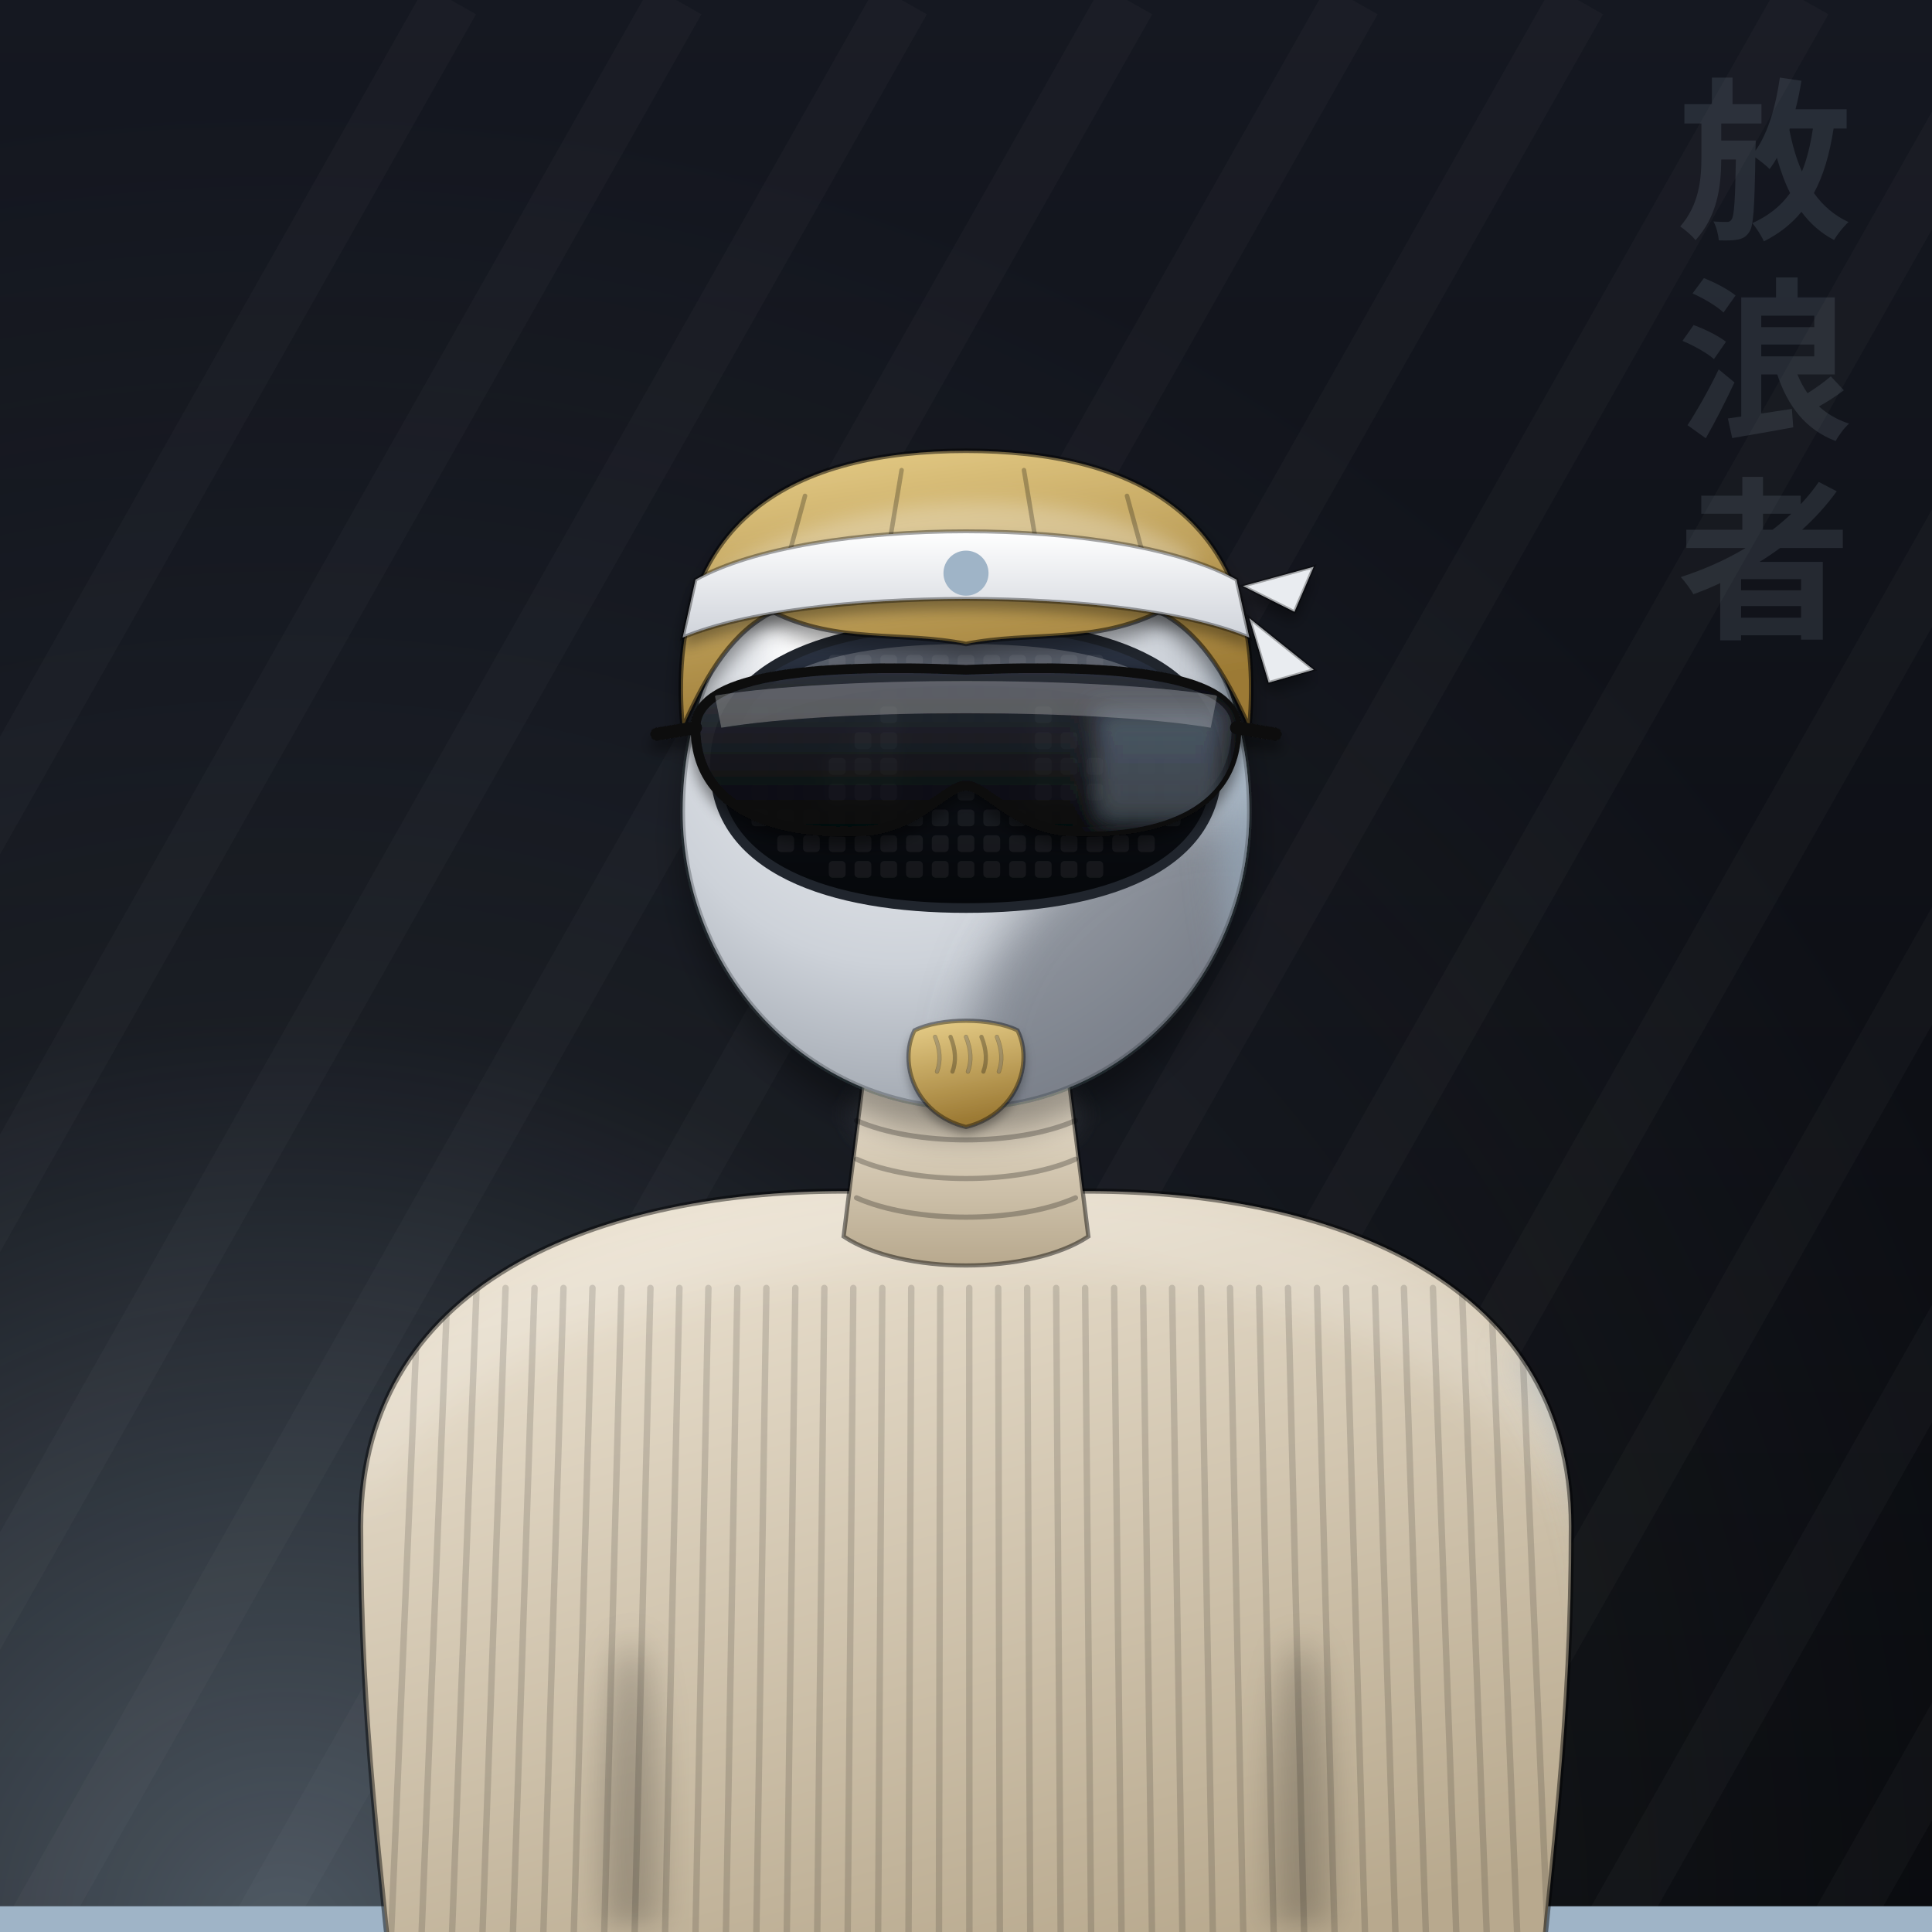
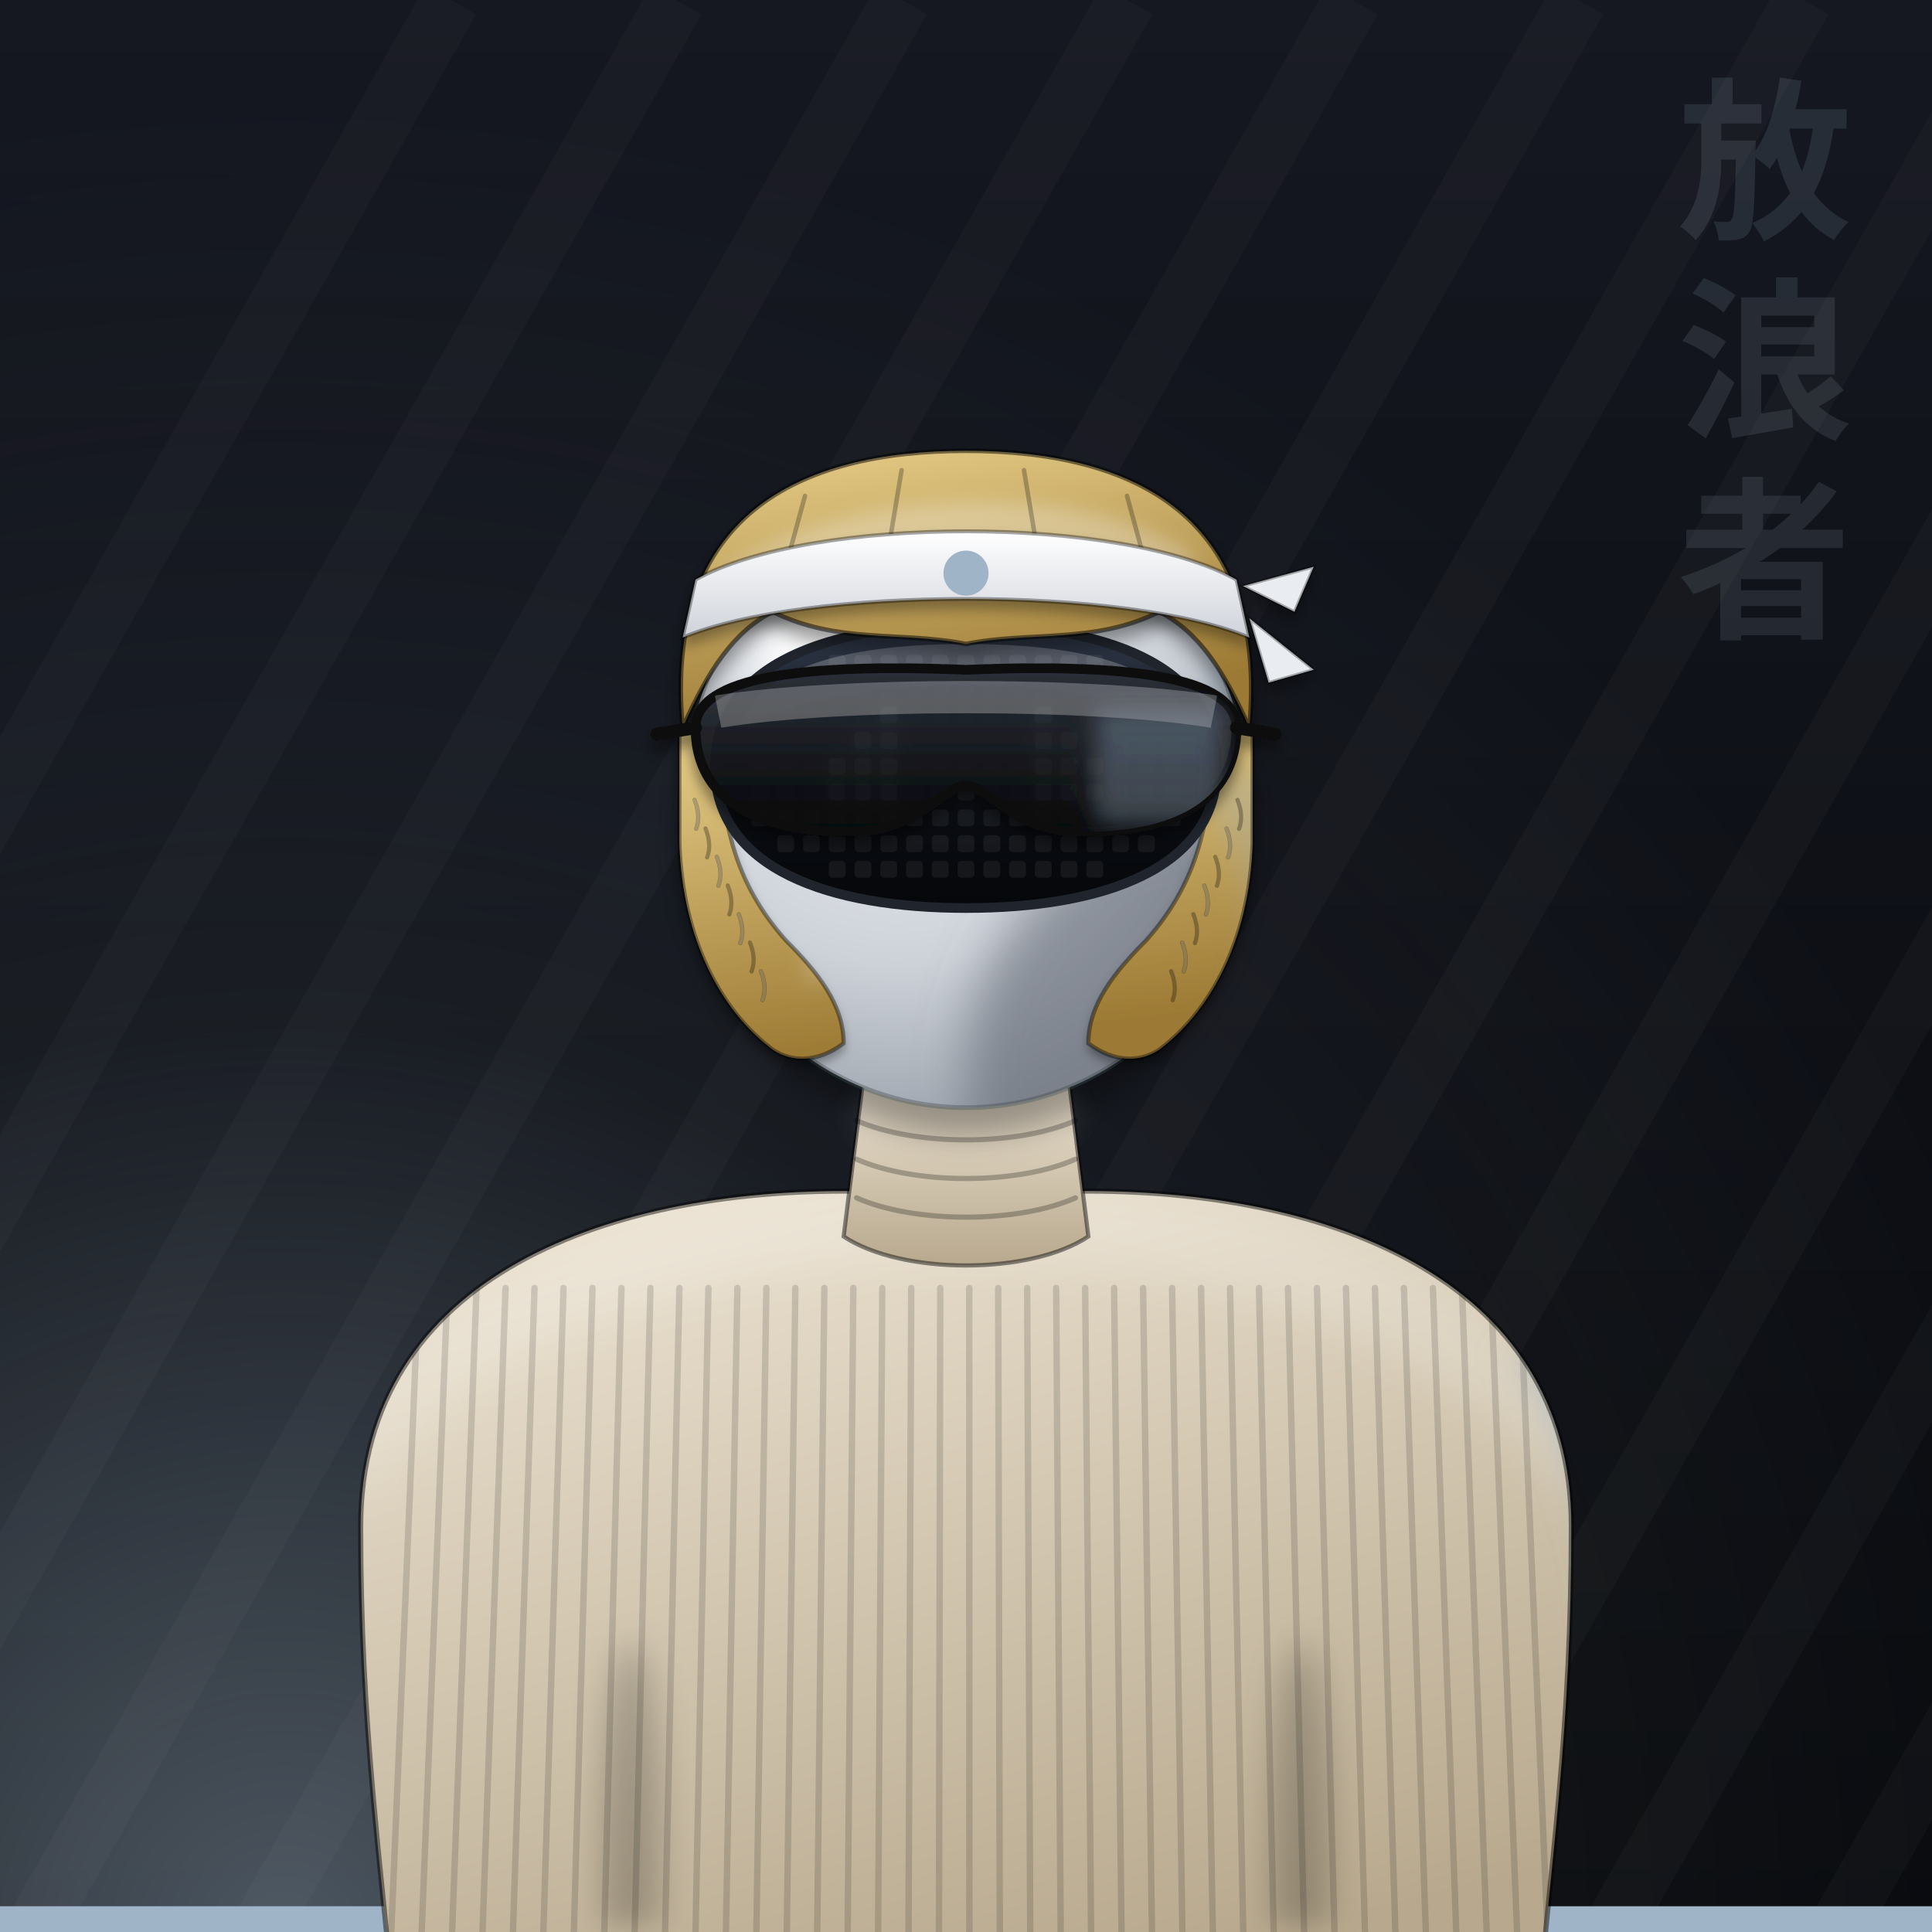
<svg xmlns="http://www.w3.org/2000/svg" viewBox="0 0 600 600" width="600" height="600">
  <defs>
    <linearGradient id="lg00001" x1="0" y1="0" x2="0" y2="1">
      <stop offset="0" stop-color="#151821" stop-opacity="1" />
      <stop offset="1" stop-color="#07080b" stop-opacity="1" />
    </linearGradient>
    <radialGradient id="rg00002" cx="0.15" cy="1" r="0.95">
      <stop offset="0" stop-color="#9fb4c7" stop-opacity="0.45" />
      <stop offset="0.5" stop-color="#9fb4c7" stop-opacity="0.08" />
      <stop offset="1" stop-color="#9fb4c7" stop-opacity="0" />
    </radialGradient>
    <linearGradient id="lg00003" x1="0" y1="0" x2="0.3" y2="1">
      <stop offset="0" stop-color="#e8cf8a" stop-opacity="1" />
      <stop offset="1" stop-color="#9c7a34" stop-opacity="1" />
    </linearGradient>
    <filter id="b5" x="-50%" y="-50%" width="200%" height="200%">
      <feGaussianBlur stdDeviation="3.0" />
    </filter>
    <filter id="b8" x="-50%" y="-50%" width="200%" height="200%">
      <feGaussianBlur stdDeviation="4.8" />
    </filter>
    <clipPath id="cp00006">
      <path d="M212,196 C206,130 248,110 300,110 C352,110 394,130 388,196 C380,178 372,166 360,160 C340,170 320,166 300,170 C280,166 260,170 240,160 C228,166 220,178 212,196 Z" />
    </clipPath>
    <filter id="ds00008" x="-30%" y="-30%" width="160%" height="160%">
      <feDropShadow dx="0" dy="4" stdDeviation="3.0" flood-opacity="0.4" />
    </filter>
    <clipPath id="cp00009">
      <path d="M278,296 L322,296 L326,384 L274,384 Z" />
    </clipPath>
    <radialGradient id="rg00010" cx="0.38" cy="0.3" r="0.85">
      <stop offset="0" stop-color="#f6f7f9" stop-opacity="1" />
      <stop offset="0.55" stop-color="#cdd2d9" stop-opacity="1" />
      <stop offset="1" stop-color="#8a919b" stop-opacity="1" />
    </radialGradient>
    <filter id="b6" x="-50%" y="-50%" width="200%" height="200%">
      <feGaussianBlur stdDeviation="3.6" />
    </filter>
    <filter id="b4" x="-50%" y="-50%" width="200%" height="200%">
      <feGaussianBlur stdDeviation="2.4" />
    </filter>
    <filter id="b2" x="-50%" y="-50%" width="200%" height="200%">
      <feGaussianBlur stdDeviation="1.2" />
    </filter>
    <clipPath id="cp00016">
      <path d="M118,480 C118,402 205,372 300,372 C395,372 482,402 482,480 C482,542 476,582 470,640 L130,640 C124,582 118,542 118,480 Z" />
    </clipPath>
    <radialGradient id="rg00017" cx="0.38" cy="0.3" r="0.85">
      <stop offset="0" stop-color="#f6f7f9" stop-opacity="1" />
      <stop offset="0.55" stop-color="#cdd2d9" stop-opacity="1" />
      <stop offset="1" stop-color="#8a919b" stop-opacity="1" />
    </radialGradient>
    <filter id="b26.0" x="-50%" y="-50%" width="200%" height="200%">
      <feGaussianBlur stdDeviation="15.6" />
    </filter>
    <filter id="b20.22222222222222" x="-50%" y="-50%" width="200%" height="200%">
      <feGaussianBlur stdDeviation="12.133" />
    </filter>
    <filter id="b18.2" x="-50%" y="-50%" width="200%" height="200%">
      <feGaussianBlur stdDeviation="10.92" />
    </filter>
    <clipPath id="cp00022">
      <path d="M112,474 C112,396 190,368 270,370 Q300,398 330,370 C410,368 488,396 488,474 C488,536 482,576 476,640 L124,640 C118,576 112,536 112,474 Z" />
    </clipPath>
    <linearGradient id="lg00023" x1="0" y1="0" x2="0.35" y2="1">
      <stop offset="0" stop-color="#efe6d6" stop-opacity="1" />
      <stop offset="1" stop-color="#b8a98e" stop-opacity="1" />
    </linearGradient>
    <filter id="b10" x="-50%" y="-50%" width="200%" height="200%">
      <feGaussianBlur stdDeviation="6.0" />
    </filter>
    <filter id="b9" x="-50%" y="-50%" width="200%" height="200%">
      <feGaussianBlur stdDeviation="5.4" />
    </filter>
    <clipPath id="cp00028">
      <path d="M112,474 C112,396 190,368 270,370 Q300,398 330,370 C410,368 488,396 488,474 C488,536 482,576 476,640 L124,640 C118,576 112,536 112,474 Z" />
    </clipPath>
    <linearGradient id="lg00029" x1="0" y1="0" x2="0" y2="1">
      <stop offset="0" stop-color="#efe6d6" stop-opacity="1" />
      <stop offset="1" stop-color="#b8a98e" stop-opacity="1" />
    </linearGradient>
    <clipPath id="cp00030">
      <path d="M300,122 C348.6,122 388,166.8 388,222 C388,272.8 348.6,314 300,314 C251.4,314 212,272.8 212,222 C212,166.8 251.4,122 300,122 Z" />
    </clipPath>
    <radialGradient id="rg00031" cx="0.38" cy="0.3" r="0.85">
      <stop offset="0" stop-color="#f6f7f9" stop-opacity="1" />
      <stop offset="0.55" stop-color="#cdd2d9" stop-opacity="1" />
      <stop offset="1" stop-color="#8a919b" stop-opacity="1" />
    </radialGradient>
    <filter id="b12.571428571428571" x="-50%" y="-50%" width="200%" height="200%">
      <feGaussianBlur stdDeviation="7.543" />
    </filter>
    <filter id="b9.777777777777779" x="-50%" y="-50%" width="200%" height="200%">
      <feGaussianBlur stdDeviation="5.867" />
    </filter>
    <filter id="b8.8" x="-50%" y="-50%" width="200%" height="200%">
      <feGaussianBlur stdDeviation="5.28" />
    </filter>
    <filter id="ds00037" x="-30%" y="-30%" width="160%" height="160%">
      <feDropShadow dx="0" dy="8" stdDeviation="5.0" flood-opacity="0.35" />
    </filter>
    <linearGradient id="lg00038" x1="0" y1="0" x2="0.2" y2="1">
      <stop offset="0" stop-color="#e8cf8a" stop-opacity="1" />
      <stop offset="1" stop-color="#9c7a34" stop-opacity="1" />
    </linearGradient>
    <clipPath id="cp00041">
-       <path d="M284,290 C292,286 308,286 316,290 C321,300 316,316 300,320 C284,316 279,300 284,290 Z" />
+       <path d="M211,196 L224,196 C223,224 228,244 244,262 C254,272 262,282 262,294 C254,300 246,300 240,296 C224,284 212,262 211,232 Z M389,196 L376,196 C377,224 372,244 356,262 C346,272 338,282 338,294 C346,300 354,300 360,296 C376,284 388,262 389,232 Z" />
    </clipPath>
    <filter id="ds00043" x="-30%" y="-30%" width="160%" height="160%">
      <feDropShadow dx="0" dy="2" stdDeviation="1.5" flood-opacity="0.35" />
    </filter>
    <linearGradient id="lg00044" x1="0" y1="0" x2="0" y2="1">
      <stop offset="0" stop-color="#30394a" stop-opacity="1" />
      <stop offset="0.55" stop-color="#0b0e14" stop-opacity="1" />
      <stop offset="1" stop-color="#05070a" stop-opacity="1" />
    </linearGradient>
    <filter id="fxglowled00045f" x="-20%" y="-20%" width="140%" height="140%">
      <feGaussianBlur stdDeviation="2.5" result="b" />
      <feMerge>
        <feMergeNode in="b" />
        <feMergeNode in="SourceGraphic" />
      </feMerge>
    </filter>
    <clipPath id="cp00046">
      <path d="M222,208 C222,176 258,164 300,164 C342,164 378,176 378,208 C378,240 342,252 300,252 C258,252 222,240 222,208 Z" />
    </clipPath>
    <linearGradient id="lg00047" x1="0" y1="0" x2="0" y2="1">
      <stop offset="0" stop-color="#ffffff" stop-opacity="1" />
      <stop offset="1" stop-color="#cfd3da" stop-opacity="1" />
    </linearGradient>
    <filter id="ds00049" x="-30%" y="-30%" width="160%" height="160%">
      <feDropShadow dx="0" dy="3" stdDeviation="2.0" flood-opacity="0.35" />
    </filter>
    <linearGradient id="lg00050" x1="0" y1="0" x2="0" y2="1">
      <stop offset="0" stop-color="#2a2e38" stop-opacity="0.92" />
      <stop offset="1" stop-color="#050608" stop-opacity="0.96" />
    </linearGradient>
    <clipPath id="cp00051">
      <path d="M216,196 C216,180 250,176 300,178 C350,176 384,180 384,196 C384,222 358,230 330,228 C314,226 306,214 300,214 C294,214 286,226 270,228 C242,230 216,222 216,196 Z" />
    </clipPath>
    <filter id="ds00054" x="-30%" y="-30%" width="160%" height="160%">
      <feDropShadow dx="0" dy="3" stdDeviation="2.0" flood-opacity="0.45" />
    </filter>
  </defs>
  <g id="Hintergrund">
    <rect width="600" height="600" fill="url(#lg00001)" />
    <rect width="600" height="600" fill="url(#rg00002)" />
    <path d="M-200,600 L140,0" stroke="#ffffff" stroke-opacity=".025" stroke-width="18" />
    <path d="M-130,600 L210,0" stroke="#ffffff" stroke-opacity=".025" stroke-width="18" />
    <path d="M-60,600 L280,0" stroke="#ffffff" stroke-opacity=".025" stroke-width="18" />
    <path d="M10,600 L350,0" stroke="#ffffff" stroke-opacity=".025" stroke-width="18" />
    <path d="M80,600 L420,0" stroke="#ffffff" stroke-opacity=".025" stroke-width="18" />
    <path d="M150,600 L490,0" stroke="#ffffff" stroke-opacity=".025" stroke-width="18" />
    <path d="M220,600 L560,0" stroke="#ffffff" stroke-opacity=".025" stroke-width="18" />
    <path d="M290,600 L630,0" stroke="#ffffff" stroke-opacity=".025" stroke-width="18" />
    <path d="M360,600 L700,0" stroke="#ffffff" stroke-opacity=".025" stroke-width="18" />
    <path d="M430,600 L770,0" stroke="#ffffff" stroke-opacity=".025" stroke-width="18" />
    <path d="M500,600 L840,0" stroke="#ffffff" stroke-opacity=".025" stroke-width="18" />
    <path d="M570,600 L910,0" stroke="#ffffff" stroke-opacity=".025" stroke-width="18" />
    <path d="M640,600 L980,0" stroke="#ffffff" stroke-opacity=".025" stroke-width="18" />
    <path d="M710,600 L1050,0" stroke="#ffffff" stroke-opacity=".025" stroke-width="18" />
    <text x="548" y="70" text-anchor="middle" font-size="54" font-weight="700" font-family="Yu Gothic, Meiryo, Noto Sans JP, sans-serif" fill="#9fb4c7" fill-opacity=".14">放</text>
    <text x="548" y="132" text-anchor="middle" font-size="54" font-weight="700" font-family="Yu Gothic, Meiryo, Noto Sans JP, sans-serif" fill="#9fb4c7" fill-opacity=".14">浪</text>
    <text x="548" y="194" text-anchor="middle" font-size="54" font-weight="700" font-family="Yu Gothic, Meiryo, Noto Sans JP, sans-serif" fill="#9fb4c7" fill-opacity=".14">者</text>
    <rect y="592" width="600" height="8" fill="#9fb4c7" />
  </g>
  <g id="Koerper">
    <path d="M278,296 L322,296 L326,384 L274,384 Z" fill="url(#rg00010)" />
    <g clip-path="url(#cp00009)">
      <path id="fxblur00011" d="M323.4,342.6 C336.3,342.6 346.8,359.2 346.8,379.6 C346.8,400 336.3,416.6 323.4,416.6 C310.5,416.6 300,400 300,379.6 C300,359.2 310.5,342.6 323.4,342.6 Z" fill="#5b626d" opacity="0.55" filter="url(#b6)" />
      <path id="fxblur00012" d="M291.7,307.4 C297.4,307.4 302.1,312.6 302.1,318.9 C302.1,325.2 297.4,330.3 291.7,330.3 C285.9,330.3 281.3,325.2 281.3,318.9 C281.3,312.6 285.9,307.4 291.7,307.4 Z" fill="#ffffff" opacity="0.9" filter="url(#b4)" />
      <path id="fxblur00013" d="M289.6,310.1 C291.3,310.1 292.7,311.7 292.7,313.6 C292.7,315.5 291.3,317.1 289.6,317.1 C287.9,317.1 286.5,315.5 286.5,313.6 C286.5,311.7 287.9,310.1 289.6,310.1 Z" fill="#ffffff" opacity="1" filter="url(#b2)" />
      <path id="fxblur00014" d="M330.2,291.6 C334.2,291.6 337.4,311.3 337.4,335.6 C337.4,359.9 334.2,379.6 330.2,379.6 C326.1,379.6 322.9,359.9 322.9,335.6 C322.9,311.3 326.1,291.6 330.2,291.6 Z" fill="#9fb4c7" opacity="0.55" filter="url(#b4)" />
    </g>
    <path d="M278,296 L322,296 L326,384 L274,384 Z" fill="none" stroke="#3a3f47" stroke-opacity=".35" stroke-width="1.5" />
    <path id="fxblur00015" d="M300,332 C319.9,332 336,338.3 336,346 C336,353.7 319.9,360 300,360 C280.1,360 264,353.7 264,346 C264,338.3 280.1,332 300,332 Z" fill="#3a3f47" opacity="0.6" filter="url(#b6)" />
    <path d="M118,480 C118,402 205,372 300,372 C395,372 482,402 482,480 C482,542 476,582 470,640 L130,640 C124,582 118,542 118,480 Z" fill="url(#rg00017)" />
    <g clip-path="url(#cp00016)">
      <path id="fxblur00018" d="M463.8,514 C554.3,514 627.6,564.4 627.6,626.6 C627.6,688.8 554.3,739.2 463.8,739.2 C373.3,739.2 300,688.8 300,626.6 C300,564.4 373.3,514 463.8,514 Z" fill="#5b626d" opacity="0.55" filter="url(#b26.0)" />
      <path id="fxblur00019" d="M241.8,406.8 C282,406.8 314.6,422.4 314.6,441.7 C314.6,460.9 282,476.5 241.8,476.5 C201.6,476.5 169,460.9 169,441.7 C169,422.4 201.6,406.8 241.8,406.8 Z" fill="#ffffff" opacity="0.9" filter="url(#b20.22222222222222)" />
      <path id="fxblur00020" d="M227.2,414.9 C239.3,414.9 249,419.7 249,425.6 C249,431.5 239.3,436.3 227.2,436.3 C215.1,436.3 205.4,431.5 205.4,425.6 C205.4,419.7 215.1,414.9 227.2,414.9 Z" fill="#ffffff" opacity="1" filter="url(#b2)" />
      <path id="fxblur00021" d="M511.1,358.6 C539.3,358.6 562.1,418.6 562.1,492.6 C562.1,566.6 539.3,626.6 511.1,626.6 C483,626.6 460.2,566.6 460.2,492.6 C460.2,418.6 483,358.6 511.1,358.6 Z" fill="#9fb4c7" opacity="0.55" filter="url(#b18.2)" />
    </g>
    <path d="M118,480 C118,402 205,372 300,372 C395,372 482,402 482,480 C482,542 476,582 470,640 L130,640 C124,582 118,542 118,480 Z" fill="none" stroke="#3a3f47" stroke-opacity=".35" stroke-width="1.5" />
  </g>
  <g id="Oberteil">
    <path d="M112,474 C112,396 190,368 270,370 Q300,398 330,370 C410,368 488,396 488,474 C488,536 482,576 476,640 L124,640 C118,576 112,536 112,474 Z" fill="url(#lg00023)" />
    <g clip-path="url(#cp00022)">
      <path id="fxblur00024" d="M110,470 C150,410 230,392 300,392 C370,392 450,410 490,470 L490,440 C450,380 370,366 300,366 C230,366 150,380 110,440 Z" fill="#ffffff" opacity="0.175" filter="url(#b10)" />
      <path id="fxblur00025" d="M196,510 C201,510 205,536.9 205,570 C205,603.1 201,630 196,630 C191,630 187,603.1 187,570 C187,536.9 191,510 196,510 Z" fill="#000000" opacity="0.22" filter="url(#b9)" />
      <path id="fxblur00026" d="M404,510 C409,510 413,536.9 413,570 C413,603.1 409,630 404,630 C399,630 395,603.1 395,570 C395,536.9 399,510 404,510 Z" fill="#000000" opacity="0.22" filter="url(#b9)" />
      <path id="fxblur00027" d="M470,420 C510,470 505,560 490,640 L520,640 L520,420 Z" fill="#9fb4c7" opacity="0.6" filter="url(#b10)" />
    </g>
    <path d="M112,474 C112,396 190,368 270,370 Q300,398 330,370 C410,368 488,396 488,474 C488,536 482,576 476,640 L124,640 C118,576 112,536 112,474 Z" fill="none" stroke="#000" stroke-opacity=".45" stroke-width="1.6" />
    <g clip-path="url(#cp00028)">
      <path d="M130,400 L119.8,640" fill="none" stroke="#000" stroke-opacity="0.14" stroke-width="2" stroke-linecap="round" stroke-linejoin="round" />
      <path d="M139,400 L129.34,640" fill="none" stroke="#000" stroke-opacity="0.14" stroke-width="2" stroke-linecap="round" stroke-linejoin="round" />
      <path d="M148,400 L138.88,640" fill="none" stroke="#000" stroke-opacity="0.14" stroke-width="2" stroke-linecap="round" stroke-linejoin="round" />
      <path d="M157,400 L148.42,640" fill="none" stroke="#000" stroke-opacity="0.14" stroke-width="2" stroke-linecap="round" stroke-linejoin="round" />
      <path d="M166,400 L157.96,640" fill="none" stroke="#000" stroke-opacity="0.14" stroke-width="2" stroke-linecap="round" stroke-linejoin="round" />
      <path d="M175,400 L167.5,640" fill="none" stroke="#000" stroke-opacity="0.14" stroke-width="2" stroke-linecap="round" stroke-linejoin="round" />
      <path d="M184,400 L177.04,640" fill="none" stroke="#000" stroke-opacity="0.14" stroke-width="2" stroke-linecap="round" stroke-linejoin="round" />
      <path d="M193,400 L186.58,640" fill="none" stroke="#000" stroke-opacity="0.14" stroke-width="2" stroke-linecap="round" stroke-linejoin="round" />
      <path d="M202,400 L196.12,640" fill="none" stroke="#000" stroke-opacity="0.14" stroke-width="2" stroke-linecap="round" stroke-linejoin="round" />
      <path d="M211,400 L205.66,640" fill="none" stroke="#000" stroke-opacity="0.14" stroke-width="2" stroke-linecap="round" stroke-linejoin="round" />
      <path d="M220,400 L215.2,640" fill="none" stroke="#000" stroke-opacity="0.14" stroke-width="2" stroke-linecap="round" stroke-linejoin="round" />
      <path d="M229,400 L224.74,640" fill="none" stroke="#000" stroke-opacity="0.14" stroke-width="2" stroke-linecap="round" stroke-linejoin="round" />
      <path d="M238,400 L234.28,640" fill="none" stroke="#000" stroke-opacity="0.14" stroke-width="2" stroke-linecap="round" stroke-linejoin="round" />
      <path d="M247,400 L243.82,640" fill="none" stroke="#000" stroke-opacity="0.14" stroke-width="2" stroke-linecap="round" stroke-linejoin="round" />
      <path d="M256,400 L253.36,640" fill="none" stroke="#000" stroke-opacity="0.14" stroke-width="2" stroke-linecap="round" stroke-linejoin="round" />
      <path d="M265,400 L262.9,640" fill="none" stroke="#000" stroke-opacity="0.14" stroke-width="2" stroke-linecap="round" stroke-linejoin="round" />
      <path d="M274,400 L272.44,640" fill="none" stroke="#000" stroke-opacity="0.14" stroke-width="2" stroke-linecap="round" stroke-linejoin="round" />
      <path d="M283,400 L281.98,640" fill="none" stroke="#000" stroke-opacity="0.14" stroke-width="2" stroke-linecap="round" stroke-linejoin="round" />
      <path d="M292,400 L291.52,640" fill="none" stroke="#000" stroke-opacity="0.14" stroke-width="2" stroke-linecap="round" stroke-linejoin="round" />
      <path d="M301,400 L301.06,640" fill="none" stroke="#000" stroke-opacity="0.14" stroke-width="2" stroke-linecap="round" stroke-linejoin="round" />
      <path d="M310,400 L310.6,640" fill="none" stroke="#000" stroke-opacity="0.14" stroke-width="2" stroke-linecap="round" stroke-linejoin="round" />
      <path d="M319,400 L320.14,640" fill="none" stroke="#000" stroke-opacity="0.14" stroke-width="2" stroke-linecap="round" stroke-linejoin="round" />
      <path d="M328,400 L329.68,640" fill="none" stroke="#000" stroke-opacity="0.14" stroke-width="2" stroke-linecap="round" stroke-linejoin="round" />
      <path d="M337,400 L339.22,640" fill="none" stroke="#000" stroke-opacity="0.14" stroke-width="2" stroke-linecap="round" stroke-linejoin="round" />
      <path d="M346,400 L348.76,640" fill="none" stroke="#000" stroke-opacity="0.14" stroke-width="2" stroke-linecap="round" stroke-linejoin="round" />
      <path d="M355,400 L358.3,640" fill="none" stroke="#000" stroke-opacity="0.14" stroke-width="2" stroke-linecap="round" stroke-linejoin="round" />
      <path d="M364,400 L367.84,640" fill="none" stroke="#000" stroke-opacity="0.14" stroke-width="2" stroke-linecap="round" stroke-linejoin="round" />
      <path d="M373,400 L377.38,640" fill="none" stroke="#000" stroke-opacity="0.14" stroke-width="2" stroke-linecap="round" stroke-linejoin="round" />
      <path d="M382,400 L386.92,640" fill="none" stroke="#000" stroke-opacity="0.14" stroke-width="2" stroke-linecap="round" stroke-linejoin="round" />
      <path d="M391,400 L396.46,640" fill="none" stroke="#000" stroke-opacity="0.14" stroke-width="2" stroke-linecap="round" stroke-linejoin="round" />
      <path d="M400,400 L406.0,640" fill="none" stroke="#000" stroke-opacity="0.14" stroke-width="2" stroke-linecap="round" stroke-linejoin="round" />
      <path d="M409,400 L415.54,640" fill="none" stroke="#000" stroke-opacity="0.14" stroke-width="2" stroke-linecap="round" stroke-linejoin="round" />
      <path d="M418,400 L425.08,640" fill="none" stroke="#000" stroke-opacity="0.14" stroke-width="2" stroke-linecap="round" stroke-linejoin="round" />
      <path d="M427,400 L434.62,640" fill="none" stroke="#000" stroke-opacity="0.14" stroke-width="2" stroke-linecap="round" stroke-linejoin="round" />
      <path d="M436,400 L444.16,640" fill="none" stroke="#000" stroke-opacity="0.14" stroke-width="2" stroke-linecap="round" stroke-linejoin="round" />
      <path d="M445,400 L453.7,640" fill="none" stroke="#000" stroke-opacity="0.14" stroke-width="2" stroke-linecap="round" stroke-linejoin="round" />
      <path d="M454,400 L463.24,640" fill="none" stroke="#000" stroke-opacity="0.14" stroke-width="2" stroke-linecap="round" stroke-linejoin="round" />
      <path d="M463,400 L472.78,640" fill="none" stroke="#000" stroke-opacity="0.14" stroke-width="2" stroke-linecap="round" stroke-linejoin="round" />
      <path d="M472,400 L482.32,640" fill="none" stroke="#000" stroke-opacity="0.14" stroke-width="2" stroke-linecap="round" stroke-linejoin="round" />
    </g>
    <path d="M268,336 C268,330 332,330 332,336 L338,384 C320,396 280,396 262,384 Z" fill="url(#lg00029)" stroke="#000" stroke-opacity=".45" stroke-width="1.3" />
    <path d="M266,348 C284,356 316,356 334,348" fill="none" stroke="#000" stroke-opacity="0.25" stroke-width="1.6" stroke-linecap="round" stroke-linejoin="round" />
    <path d="M266,360 C284,368 316,368 334,360" fill="none" stroke="#000" stroke-opacity="0.25" stroke-width="1.6" stroke-linecap="round" stroke-linejoin="round" />
    <path d="M266,372 C284,380 316,380 334,372" fill="none" stroke="#000" stroke-opacity="0.25" stroke-width="1.6" stroke-linecap="round" stroke-linejoin="round" />
  </g>
  <g id="Kopf" transform="translate(0,30)">
    <g id="fxds00036" filter="url(#ds00037)">
      <path d="M300,122 C348.6,122 388,166.8 388,222 C388,272.8 348.6,314 300,314 C251.4,314 212,272.8 212,222 C212,166.8 251.4,122 300,122 Z" fill="url(#rg00031)" />
      <g clip-path="url(#cp00030)">
        <path id="fxblur00032" d="M379.2,223.8 C422.9,223.8 458.4,259.9 458.4,304.4 C458.4,348.9 422.9,385 379.2,385 C335.5,385 300,348.9 300,304.4 C300,259.9 335.5,223.8 379.2,223.8 Z" fill="#5b626d" opacity="0.55" filter="url(#b12.571428571428571)" />
        <path id="fxblur00033" d="M271.8,147 C291.3,147 307,158.1 307,171.9 C307,185.7 291.3,196.9 271.8,196.9 C252.4,196.9 236.6,185.7 236.6,171.9 C236.6,158.1 252.4,147 271.8,147 Z" fill="#ffffff" opacity="0.9" filter="url(#b9.777777777777779)" />
        <path id="fxblur00034" d="M264.8,152.7 C270.6,152.7 275.4,156.2 275.4,160.4 C275.4,164.6 270.6,168.1 264.8,168.1 C259,168.1 254.2,164.6 254.2,160.4 C254.2,156.2 259,152.7 264.8,152.7 Z" fill="#ffffff" opacity="1" filter="url(#b2)" />
        <path id="fxblur00035" d="M402.1,112.4 C415.7,112.4 426.7,155.4 426.7,208.4 C426.7,261.4 415.7,304.4 402.1,304.4 C388.5,304.4 377.4,261.4 377.4,208.4 C377.4,155.4 388.5,112.4 402.1,112.4 Z" fill="#9fb4c7" opacity="0.55" filter="url(#b8.8)" />
      </g>
      <path d="M300,122 C348.6,122 388,166.8 388,222 C388,272.8 348.6,314 300,314 C251.4,314 212,272.8 212,222 C212,166.8 251.4,122 300,122 Z" fill="none" stroke="#3a3f47" stroke-opacity=".35" stroke-width="1.5" />
    </g>
  </g>
  <g id="Bart" transform="translate(0,30)">
    <g id="fxds00042" filter="url(#ds00043)">
-       <path d="M284,290 C292,286 308,286 316,290 C321,300 316,316 300,320 C284,316 279,300 284,290 Z" fill="url(#lg00038)" />
+       <path d="M211,196 L224,196 C223,224 228,244 244,262 C254,272 262,282 262,294 C254,300 246,300 240,296 C224,284 212,262 211,232 Z M389,196 L376,196 C377,224 372,244 356,262 C346,272 338,282 338,294 C346,300 354,300 360,296 C376,284 388,262 389,232 Z" fill="url(#lg00038)" />
      <g clip-path="url(#cp00041)">
        <path id="fxblur00039" d="M250,262 C270,256 300,256 318,262 L318,276 C300,270 270,270 250,276 Z" fill="#ffffff" opacity="0.18" filter="url(#b5)" />
        <path id="fxblur00040" d="M372,214 C398,246 394,290 360,320 L420,330 L420,200 Z" fill="#9fb4c7" opacity="0.28" filter="url(#b8)" />
-         <path d="M290.4,292 q2.4,6 0.6,10.8" fill="none" stroke="#000" stroke-opacity="0.28" stroke-width="1.3" stroke-linecap="round" stroke-linejoin="round" />
-         <path d="M295.2,292 q2.4,6 0.6,10.8" fill="none" stroke="#000" stroke-opacity="0.28" stroke-width="1.3" stroke-linecap="round" stroke-linejoin="round" />
-         <path d="M300,292 q2.4,6 0.6,10.8" fill="none" stroke="#000" stroke-opacity="0.28" stroke-width="1.3" stroke-linecap="round" stroke-linejoin="round" />
-         <path d="M304.8,292 q2.4,6 0.6,10.8" fill="none" stroke="#000" stroke-opacity="0.28" stroke-width="1.3" stroke-linecap="round" stroke-linejoin="round" />
-         <path d="M309.6,292 q2.4,6 0.6,10.8" fill="none" stroke="#000" stroke-opacity="0.28" stroke-width="1.3" stroke-linecap="round" stroke-linejoin="round" />
-         <path d="M290.4,292 q2.4,6 0.6,10.8" fill="none" stroke="#ffffff" stroke-opacity="0.16" stroke-width="1" stroke-linecap="round" stroke-linejoin="round" />
-         <path d="M300,292 q2.4,6 0.6,10.8" fill="none" stroke="#ffffff" stroke-opacity="0.16" stroke-width="1" stroke-linecap="round" stroke-linejoin="round" />
-         <path d="M309.6,292 q2.4,6 0.6,10.8" fill="none" stroke="#ffffff" stroke-opacity="0.16" stroke-width="1" stroke-linecap="round" stroke-linejoin="round" />
+         <path d="M215.7,218.4 q2,5 0.5,9" fill="none" stroke="#000" stroke-opacity="0.28" stroke-width="1.3" stroke-linecap="round" stroke-linejoin="round" />
+         <path d="M219.1,227.3 q2,5 0.5,9" fill="none" stroke="#000" stroke-opacity="0.28" stroke-width="1.3" stroke-linecap="round" stroke-linejoin="round" />
+         <path d="M222.6,236.1 q2,5 0.5,9" fill="none" stroke="#000" stroke-opacity="0.28" stroke-width="1.3" stroke-linecap="round" stroke-linejoin="round" />
+         <path d="M226,245 q2,5 0.5,9" fill="none" stroke="#000" stroke-opacity="0.28" stroke-width="1.3" stroke-linecap="round" stroke-linejoin="round" />
+         <path d="M229.4,253.9 q2,5 0.5,9" fill="none" stroke="#000" stroke-opacity="0.28" stroke-width="1.3" stroke-linecap="round" stroke-linejoin="round" />
+         <path d="M232.9,262.7 q2,5 0.5,9" fill="none" stroke="#000" stroke-opacity="0.28" stroke-width="1.3" stroke-linecap="round" stroke-linejoin="round" />
+         <path d="M236.3,271.6 q2,5 0.5,9" fill="none" stroke="#000" stroke-opacity="0.28" stroke-width="1.3" stroke-linecap="round" stroke-linejoin="round" />
+         <path d="M384.3,218.4 q2,5 0.5,9" fill="none" stroke="#000" stroke-opacity="0.28" stroke-width="1.3" stroke-linecap="round" stroke-linejoin="round" />
+         <path d="M380.9,227.3 q2,5 0.5,9" fill="none" stroke="#000" stroke-opacity="0.28" stroke-width="1.3" stroke-linecap="round" stroke-linejoin="round" />
+         <path d="M377.4,236.1 q2,5 0.5,9" fill="none" stroke="#000" stroke-opacity="0.28" stroke-width="1.3" stroke-linecap="round" stroke-linejoin="round" />
+         <path d="M374,245 q2,5 0.5,9" fill="none" stroke="#000" stroke-opacity="0.28" stroke-width="1.3" stroke-linecap="round" stroke-linejoin="round" />
+         <path d="M370.6,253.9 q2,5 0.5,9" fill="none" stroke="#000" stroke-opacity="0.28" stroke-width="1.3" stroke-linecap="round" stroke-linejoin="round" />
+         <path d="M367.1,262.7 q2,5 0.5,9" fill="none" stroke="#000" stroke-opacity="0.28" stroke-width="1.3" stroke-linecap="round" stroke-linejoin="round" />
+         <path d="M363.7,271.6 q2,5 0.5,9" fill="none" stroke="#000" stroke-opacity="0.28" stroke-width="1.3" stroke-linecap="round" stroke-linejoin="round" />
+         <path d="M215.7,218.4 q2,5 0.5,9" fill="none" stroke="#ffffff" stroke-opacity="0.16" stroke-width="1" stroke-linecap="round" stroke-linejoin="round" />
+         <path d="M222.6,236.1 q2,5 0.5,9" fill="none" stroke="#ffffff" stroke-opacity="0.16" stroke-width="1" stroke-linecap="round" stroke-linejoin="round" />
+         <path d="M229.4,253.9 q2,5 0.5,9" fill="none" stroke="#ffffff" stroke-opacity="0.16" stroke-width="1" stroke-linecap="round" stroke-linejoin="round" />
+         <path d="M236.3,271.6 q2,5 0.5,9" fill="none" stroke="#ffffff" stroke-opacity="0.16" stroke-width="1" stroke-linecap="round" stroke-linejoin="round" />
+         <path d="M380.9,227.3 q2,5 0.5,9" fill="none" stroke="#ffffff" stroke-opacity="0.16" stroke-width="1" stroke-linecap="round" stroke-linejoin="round" />
+         <path d="M374,245 q2,5 0.5,9" fill="none" stroke="#ffffff" stroke-opacity="0.16" stroke-width="1" stroke-linecap="round" stroke-linejoin="round" />
+         <path d="M367.1,262.7 q2,5 0.5,9" fill="none" stroke="#ffffff" stroke-opacity="0.16" stroke-width="1" stroke-linecap="round" stroke-linejoin="round" />
      </g>
-       <path d="M284,290 C292,286 308,286 316,290 C321,300 316,316 300,320 C284,316 279,300 284,290 Z" fill="none" stroke="#000" stroke-opacity=".38" stroke-width="1.3" />
+       <path d="M211,196 L224,196 C223,224 228,244 244,262 C254,272 262,282 262,294 C254,300 246,300 240,296 C224,284 212,262 211,232 Z M389,196 L376,196 C377,224 372,244 356,262 C346,272 338,282 338,294 C346,300 354,300 360,296 C376,284 388,262 389,232 Z" fill="none" stroke="#000" stroke-opacity=".38" stroke-width="1.3" />
    </g>
  </g>
  <g id="Visier" transform="translate(0,30)">
    <path d="M222,208 C222,176 258,164 300,164 C342,164 378,176 378,208 C378,240 342,252 300,252 C258,252 222,240 222,208 Z" fill="url(#lg00044)" stroke="#20252d" stroke-width="3" />
    <g fill="#ffffff" fill-opacity=".06">
      <rect x="257.4" y="173.4" width="5.2" height="5.2" rx="1.2" />
      <rect x="265.4" y="173.4" width="5.2" height="5.2" rx="1.2" />
      <rect x="273.4" y="173.4" width="5.2" height="5.2" rx="1.2" />
      <rect x="281.4" y="173.4" width="5.2" height="5.2" rx="1.2" />
      <rect x="289.4" y="173.4" width="5.2" height="5.2" rx="1.2" />
      <rect x="297.4" y="173.4" width="5.2" height="5.2" rx="1.2" />
      <rect x="305.4" y="173.4" width="5.2" height="5.2" rx="1.2" />
      <rect x="313.4" y="173.4" width="5.2" height="5.2" rx="1.2" />
      <rect x="321.4" y="173.4" width="5.2" height="5.2" rx="1.2" />
      <rect x="329.4" y="173.4" width="5.2" height="5.2" rx="1.2" />
      <rect x="337.4" y="173.4" width="5.2" height="5.2" rx="1.2" />
      <rect x="241.4" y="181.4" width="5.2" height="5.2" rx="1.2" />
      <rect x="249.4" y="181.4" width="5.2" height="5.2" rx="1.2" />
      <rect x="257.4" y="181.4" width="5.2" height="5.2" rx="1.2" />
      <rect x="265.4" y="181.4" width="5.2" height="5.2" rx="1.2" />
      <rect x="273.4" y="181.4" width="5.2" height="5.2" rx="1.2" />
      <rect x="281.4" y="181.4" width="5.2" height="5.2" rx="1.2" />
      <rect x="289.4" y="181.4" width="5.2" height="5.2" rx="1.2" />
      <rect x="297.4" y="181.4" width="5.2" height="5.2" rx="1.2" />
      <rect x="305.4" y="181.4" width="5.2" height="5.2" rx="1.2" />
      <rect x="313.4" y="181.4" width="5.2" height="5.2" rx="1.2" />
      <rect x="321.4" y="181.4" width="5.2" height="5.2" rx="1.2" />
      <rect x="329.4" y="181.4" width="5.2" height="5.2" rx="1.2" />
      <rect x="337.4" y="181.4" width="5.2" height="5.2" rx="1.2" />
      <rect x="345.4" y="181.4" width="5.2" height="5.2" rx="1.2" />
      <rect x="353.4" y="181.4" width="5.2" height="5.2" rx="1.2" />
      <rect x="233.4" y="189.4" width="5.2" height="5.2" rx="1.2" />
      <rect x="241.4" y="189.4" width="5.2" height="5.2" rx="1.2" />
      <rect x="249.4" y="189.4" width="5.2" height="5.2" rx="1.2" />
      <rect x="257.4" y="189.4" width="5.2" height="5.2" rx="1.2" />
      <rect x="265.4" y="189.4" width="5.2" height="5.2" rx="1.2" />
      <rect x="273.4" y="189.4" width="5.2" height="5.2" rx="1.2" />
      <rect x="281.4" y="189.4" width="5.2" height="5.2" rx="1.2" />
      <rect x="289.4" y="189.4" width="5.2" height="5.2" rx="1.2" />
      <rect x="297.4" y="189.4" width="5.2" height="5.2" rx="1.2" />
      <rect x="305.4" y="189.4" width="5.2" height="5.2" rx="1.2" />
      <rect x="313.4" y="189.4" width="5.2" height="5.2" rx="1.2" />
      <rect x="321.4" y="189.4" width="5.2" height="5.2" rx="1.2" />
      <rect x="329.4" y="189.4" width="5.2" height="5.2" rx="1.2" />
      <rect x="337.4" y="189.4" width="5.2" height="5.2" rx="1.2" />
      <rect x="345.4" y="189.4" width="5.2" height="5.2" rx="1.2" />
      <rect x="353.4" y="189.4" width="5.2" height="5.2" rx="1.2" />
      <rect x="361.4" y="189.4" width="5.2" height="5.2" rx="1.2" />
      <rect x="233.4" y="197.4" width="5.2" height="5.2" rx="1.2" />
      <rect x="241.4" y="197.4" width="5.2" height="5.2" rx="1.2" />
      <rect x="249.4" y="197.4" width="5.2" height="5.2" rx="1.2" />
      <rect x="257.4" y="197.4" width="5.2" height="5.2" rx="1.2" />
      <rect x="265.4" y="197.4" width="5.2" height="5.2" rx="1.2" />
      <rect x="273.4" y="197.4" width="5.2" height="5.2" rx="1.2" />
      <rect x="281.4" y="197.4" width="5.2" height="5.2" rx="1.2" />
      <rect x="289.4" y="197.4" width="5.2" height="5.2" rx="1.2" />
      <rect x="297.4" y="197.4" width="5.2" height="5.2" rx="1.2" />
      <rect x="305.4" y="197.4" width="5.2" height="5.2" rx="1.2" />
      <rect x="313.4" y="197.4" width="5.2" height="5.2" rx="1.2" />
      <rect x="321.4" y="197.4" width="5.2" height="5.2" rx="1.2" />
      <rect x="329.4" y="197.4" width="5.2" height="5.2" rx="1.2" />
      <rect x="337.4" y="197.4" width="5.2" height="5.2" rx="1.2" />
      <rect x="345.4" y="197.4" width="5.2" height="5.2" rx="1.2" />
      <rect x="353.4" y="197.4" width="5.2" height="5.2" rx="1.2" />
      <rect x="361.4" y="197.4" width="5.2" height="5.2" rx="1.2" />
      <rect x="233.4" y="205.4" width="5.2" height="5.2" rx="1.2" />
      <rect x="241.4" y="205.4" width="5.2" height="5.2" rx="1.2" />
      <rect x="249.4" y="205.4" width="5.2" height="5.2" rx="1.2" />
      <rect x="257.4" y="205.4" width="5.2" height="5.2" rx="1.2" />
      <rect x="265.4" y="205.4" width="5.2" height="5.2" rx="1.2" />
      <rect x="273.4" y="205.4" width="5.2" height="5.2" rx="1.2" />
      <rect x="281.4" y="205.4" width="5.2" height="5.2" rx="1.2" />
      <rect x="289.4" y="205.4" width="5.2" height="5.2" rx="1.2" />
      <rect x="297.4" y="205.4" width="5.2" height="5.2" rx="1.2" />
      <rect x="305.4" y="205.4" width="5.2" height="5.2" rx="1.2" />
      <rect x="313.4" y="205.4" width="5.2" height="5.2" rx="1.2" />
      <rect x="321.4" y="205.4" width="5.2" height="5.2" rx="1.2" />
      <rect x="329.4" y="205.4" width="5.2" height="5.2" rx="1.2" />
      <rect x="337.4" y="205.4" width="5.2" height="5.2" rx="1.2" />
      <rect x="345.4" y="205.4" width="5.2" height="5.2" rx="1.2" />
      <rect x="353.4" y="205.4" width="5.2" height="5.2" rx="1.2" />
      <rect x="361.4" y="205.4" width="5.2" height="5.2" rx="1.2" />
      <rect x="233.4" y="213.4" width="5.2" height="5.2" rx="1.2" />
      <rect x="241.4" y="213.4" width="5.2" height="5.2" rx="1.2" />
      <rect x="249.4" y="213.4" width="5.2" height="5.2" rx="1.2" />
      <rect x="257.4" y="213.4" width="5.2" height="5.2" rx="1.2" />
      <rect x="265.4" y="213.4" width="5.2" height="5.2" rx="1.2" />
      <rect x="273.4" y="213.4" width="5.2" height="5.2" rx="1.2" />
      <rect x="281.4" y="213.4" width="5.2" height="5.2" rx="1.2" />
      <rect x="289.4" y="213.4" width="5.2" height="5.2" rx="1.2" />
      <rect x="297.4" y="213.4" width="5.2" height="5.2" rx="1.2" />
      <rect x="305.4" y="213.4" width="5.2" height="5.2" rx="1.2" />
      <rect x="313.4" y="213.4" width="5.2" height="5.2" rx="1.2" />
      <rect x="321.4" y="213.4" width="5.2" height="5.2" rx="1.2" />
      <rect x="329.4" y="213.4" width="5.2" height="5.2" rx="1.2" />
      <rect x="337.4" y="213.4" width="5.2" height="5.2" rx="1.2" />
      <rect x="345.4" y="213.4" width="5.2" height="5.2" rx="1.2" />
      <rect x="353.4" y="213.4" width="5.2" height="5.2" rx="1.2" />
      <rect x="361.4" y="213.4" width="5.2" height="5.2" rx="1.2" />
      <rect x="233.4" y="221.4" width="5.2" height="5.2" rx="1.2" />
      <rect x="241.4" y="221.4" width="5.2" height="5.2" rx="1.2" />
      <rect x="249.4" y="221.4" width="5.2" height="5.2" rx="1.2" />
      <rect x="257.4" y="221.4" width="5.2" height="5.2" rx="1.2" />
      <rect x="265.4" y="221.4" width="5.2" height="5.2" rx="1.2" />
      <rect x="273.4" y="221.4" width="5.2" height="5.2" rx="1.2" />
      <rect x="281.4" y="221.4" width="5.2" height="5.2" rx="1.2" />
      <rect x="289.4" y="221.4" width="5.2" height="5.2" rx="1.2" />
      <rect x="297.4" y="221.4" width="5.2" height="5.2" rx="1.2" />
      <rect x="305.4" y="221.4" width="5.2" height="5.2" rx="1.2" />
      <rect x="313.4" y="221.4" width="5.2" height="5.2" rx="1.2" />
      <rect x="321.4" y="221.4" width="5.2" height="5.2" rx="1.2" />
      <rect x="329.4" y="221.4" width="5.2" height="5.2" rx="1.2" />
      <rect x="337.4" y="221.4" width="5.2" height="5.2" rx="1.2" />
      <rect x="345.4" y="221.4" width="5.2" height="5.2" rx="1.2" />
      <rect x="353.4" y="221.4" width="5.2" height="5.2" rx="1.2" />
      <rect x="361.4" y="221.4" width="5.2" height="5.2" rx="1.2" />
      <rect x="241.4" y="229.4" width="5.2" height="5.2" rx="1.2" />
      <rect x="249.4" y="229.4" width="5.2" height="5.2" rx="1.2" />
      <rect x="257.4" y="229.4" width="5.2" height="5.2" rx="1.2" />
      <rect x="265.4" y="229.4" width="5.2" height="5.2" rx="1.2" />
      <rect x="273.4" y="229.4" width="5.2" height="5.2" rx="1.2" />
      <rect x="281.4" y="229.4" width="5.2" height="5.2" rx="1.2" />
      <rect x="289.4" y="229.4" width="5.2" height="5.2" rx="1.2" />
      <rect x="297.4" y="229.4" width="5.2" height="5.2" rx="1.2" />
      <rect x="305.4" y="229.4" width="5.2" height="5.2" rx="1.2" />
      <rect x="313.4" y="229.4" width="5.2" height="5.2" rx="1.2" />
      <rect x="321.4" y="229.4" width="5.2" height="5.2" rx="1.2" />
      <rect x="329.4" y="229.4" width="5.2" height="5.2" rx="1.2" />
      <rect x="337.4" y="229.4" width="5.2" height="5.2" rx="1.2" />
      <rect x="345.4" y="229.4" width="5.2" height="5.2" rx="1.2" />
      <rect x="353.4" y="229.4" width="5.2" height="5.2" rx="1.2" />
      <rect x="257.4" y="237.4" width="5.2" height="5.2" rx="1.2" />
      <rect x="265.4" y="237.4" width="5.2" height="5.2" rx="1.2" />
      <rect x="273.4" y="237.4" width="5.2" height="5.2" rx="1.2" />
      <rect x="281.4" y="237.4" width="5.2" height="5.2" rx="1.2" />
      <rect x="289.4" y="237.4" width="5.2" height="5.2" rx="1.2" />
      <rect x="297.4" y="237.4" width="5.2" height="5.2" rx="1.2" />
      <rect x="305.4" y="237.4" width="5.2" height="5.2" rx="1.2" />
      <rect x="313.4" y="237.4" width="5.2" height="5.2" rx="1.2" />
      <rect x="321.4" y="237.4" width="5.2" height="5.2" rx="1.2" />
      <rect x="329.4" y="237.4" width="5.2" height="5.2" rx="1.2" />
      <rect x="337.4" y="237.4" width="5.2" height="5.2" rx="1.2" />
    </g>
  </g>
  <g id="Augen" transform="translate(0,30)">
    <g id="fxglowled00045" fill="#eef7ff" filter="url(#fxglowled00045f)">
      <rect x="273.4" y="189.4" width="5.2" height="5.2" rx="1.2" />
      <rect x="321.4" y="189.4" width="5.2" height="5.2" rx="1.2" />
      <rect x="265.4" y="197.4" width="5.2" height="5.2" rx="1.2" />
      <rect x="273.4" y="197.4" width="5.2" height="5.2" rx="1.2" />
      <rect x="321.4" y="197.4" width="5.2" height="5.2" rx="1.2" />
      <rect x="329.4" y="197.4" width="5.2" height="5.2" rx="1.2" />
      <rect x="257.4" y="205.4" width="5.2" height="5.2" rx="1.2" />
      <rect x="265.4" y="205.4" width="5.2" height="5.2" rx="1.2" />
      <rect x="273.4" y="205.4" width="5.2" height="5.2" rx="1.2" />
      <rect x="321.4" y="205.4" width="5.2" height="5.2" rx="1.2" />
      <rect x="329.4" y="205.4" width="5.2" height="5.2" rx="1.2" />
      <rect x="337.4" y="205.4" width="5.2" height="5.2" rx="1.2" />
      <rect x="257.4" y="213.4" width="5.2" height="5.2" rx="1.2" />
      <rect x="265.4" y="213.4" width="5.2" height="5.2" rx="1.2" />
      <rect x="273.4" y="213.4" width="5.2" height="5.2" rx="1.2" />
      <rect x="321.4" y="213.4" width="5.2" height="5.2" rx="1.2" />
      <rect x="329.4" y="213.4" width="5.2" height="5.2" rx="1.2" />
      <rect x="337.4" y="213.4" width="5.2" height="5.2" rx="1.2" />
    </g>
    <g clip-path="url(#cp00046)">
      <path d="M230,196 C236,176 266,170 300,170 C334,170 364,176 370,196 C350,186 326,183 300,183 C274,183 250,186 230,196 Z" fill="#ffffff" fill-opacity=".22" />
    </g>
  </g>
  <g id="Haare" transform="translate(0,30)">
    <g id="fxds00007" filter="url(#ds00008)">
      <path d="M212,196 C206,130 248,110 300,110 C352,110 394,130 388,196 C380,178 372,166 360,160 C340,170 320,166 300,170 C280,166 260,170 240,160 C228,166 220,178 212,196 Z" fill="url(#lg00003)" />
      <g clip-path="url(#cp00006)">
        <path id="fxblur00004" d="M222,150 C252,124 330,116 370,142 L372,154 C330,132 258,138 226,164 Z" fill="#ffffff" opacity="0.3" filter="url(#b5)" />
        <path id="fxblur00005" d="M376,110 C404,160 408,220 400,270 L430,270 L430,100 Z" fill="#9fb4c7" opacity="0.22" filter="url(#b8)" />
      </g>
      <path d="M212,196 C206,130 248,110 300,110 C352,110 394,130 388,196 C380,178 372,166 360,160 C340,170 320,166 300,170 C280,166 260,170 240,160 C228,166 220,178 212,196 Z" fill="none" stroke="#000" stroke-opacity="0.5" stroke-width="1.4" />
      <path d="M250,124 l-6,22" fill="none" stroke="#000" stroke-opacity="0.25" stroke-width="1.4" stroke-linecap="round" stroke-linejoin="round" />
      <path d="M280,116 l-4,24" fill="none" stroke="#000" stroke-opacity="0.25" stroke-width="1.4" stroke-linecap="round" stroke-linejoin="round" />
      <path d="M318,116 l4,24" fill="none" stroke="#000" stroke-opacity="0.25" stroke-width="1.4" stroke-linecap="round" stroke-linejoin="round" />
      <path d="M350,124 l6,22" fill="none" stroke="#000" stroke-opacity="0.25" stroke-width="1.4" stroke-linecap="round" stroke-linejoin="round" />
    </g>
  </g>
  <g id="Kopfbedeckung" transform="translate(0,30)">
    <g id="fxds00048" filter="url(#ds00049)">
      <path d="M216,150 C252,130 348,130 384,150 L388,168 C350,152 250,152 212,168 Z" fill="url(#lg00047)" stroke="#000" stroke-opacity=".35" stroke-width="1.2" />
      <circle cx="300" cy="148" r="7" fill="#9fb4c7" />
      <path d="M386,152 l22,-6 l-6,14 z M388,162 l20,16 l-14,4 z" fill="#e9ecf0" stroke="#000" stroke-opacity=".3" />
    </g>
  </g>
  <g id="Brille" transform="translate(0,30)">
    <g id="fxds00053" filter="url(#ds00054)">
      <path d="M216,196 C216,180 250,176 300,178 C350,176 384,180 384,196 C384,222 358,230 330,228 C314,226 306,214 300,214 C294,214 286,226 270,228 C242,230 216,222 216,196 Z" fill="url(#lg00050)" stroke="#0a0b0e" stroke-width="3" />
      <g clip-path="url(#cp00051)">
        <path d="M222,186 C260,180 340,180 378,186 L376,196 C340,190 260,190 224,196 Z" fill="#fff" fill-opacity=".25" />
        <path id="fxblur00052" d="M340,190 L380,190 L380,226 L340,226 Z" fill="#9fb4c7" opacity="0.35" filter="url(#b6)" />
      </g>
      <path d="M216,196 L204,198 M384,196 L396,198" fill="none" stroke="#0a0b0e" stroke-opacity="1" stroke-width="4" stroke-linecap="round" stroke-linejoin="round" />
    </g>
  </g>
</svg>
